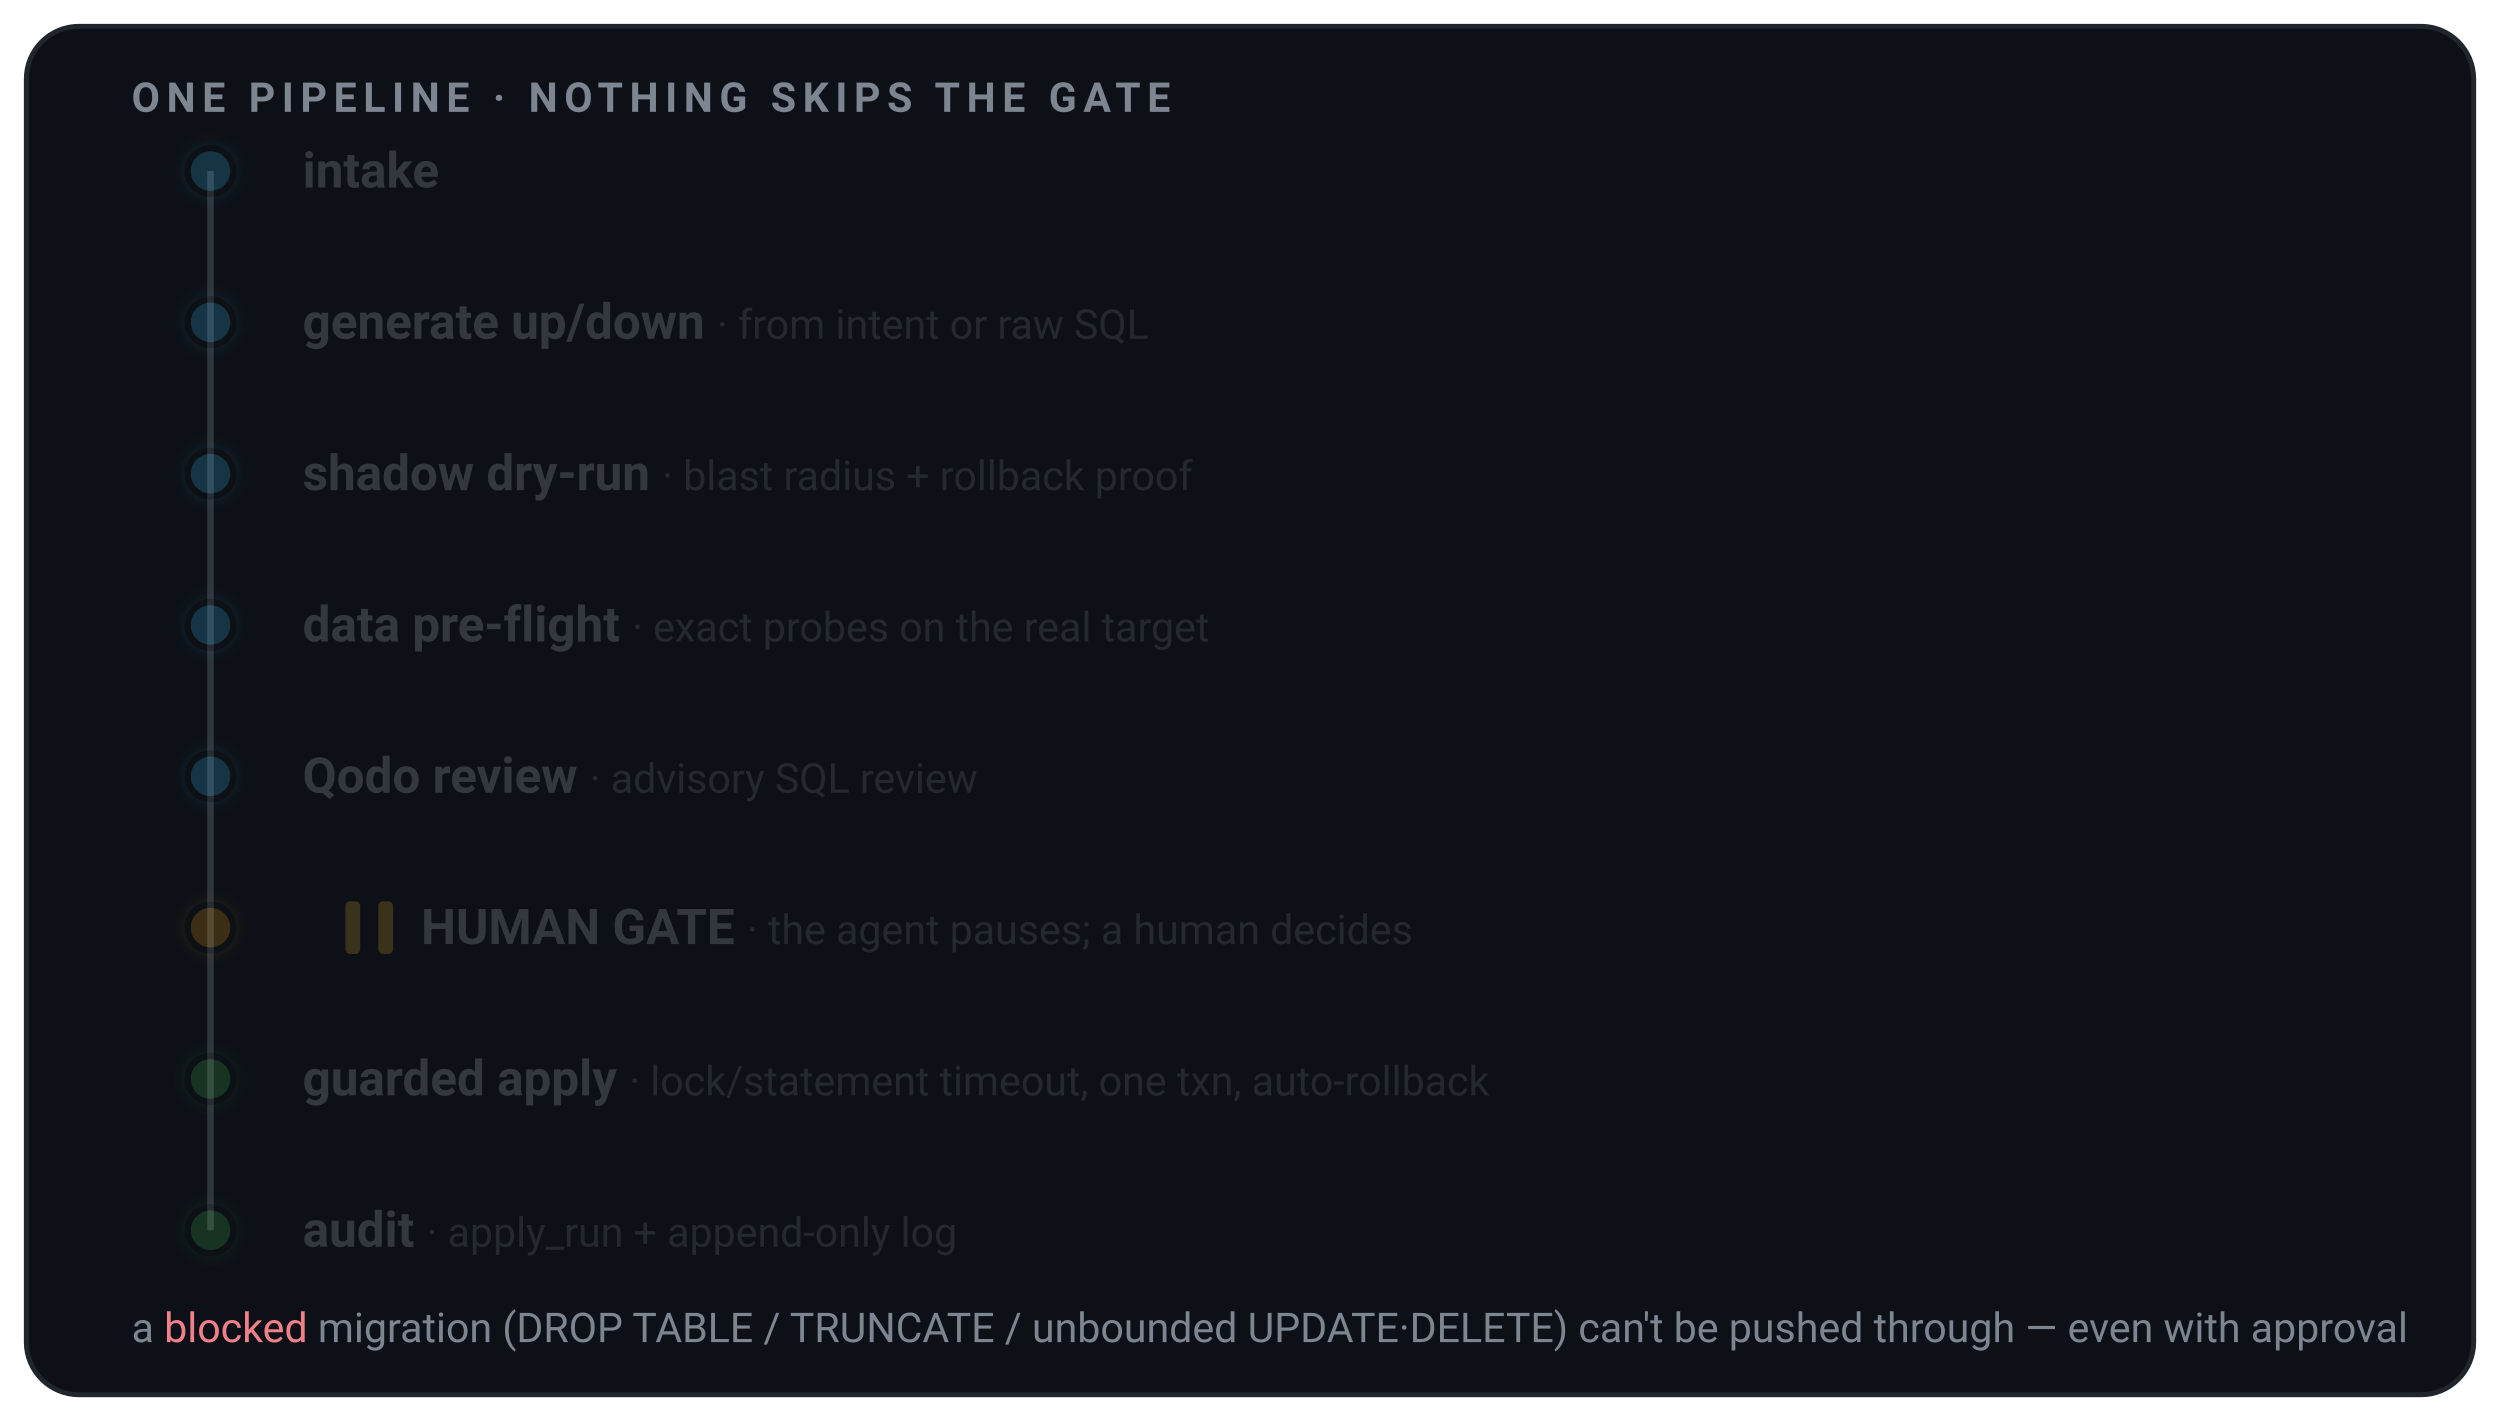
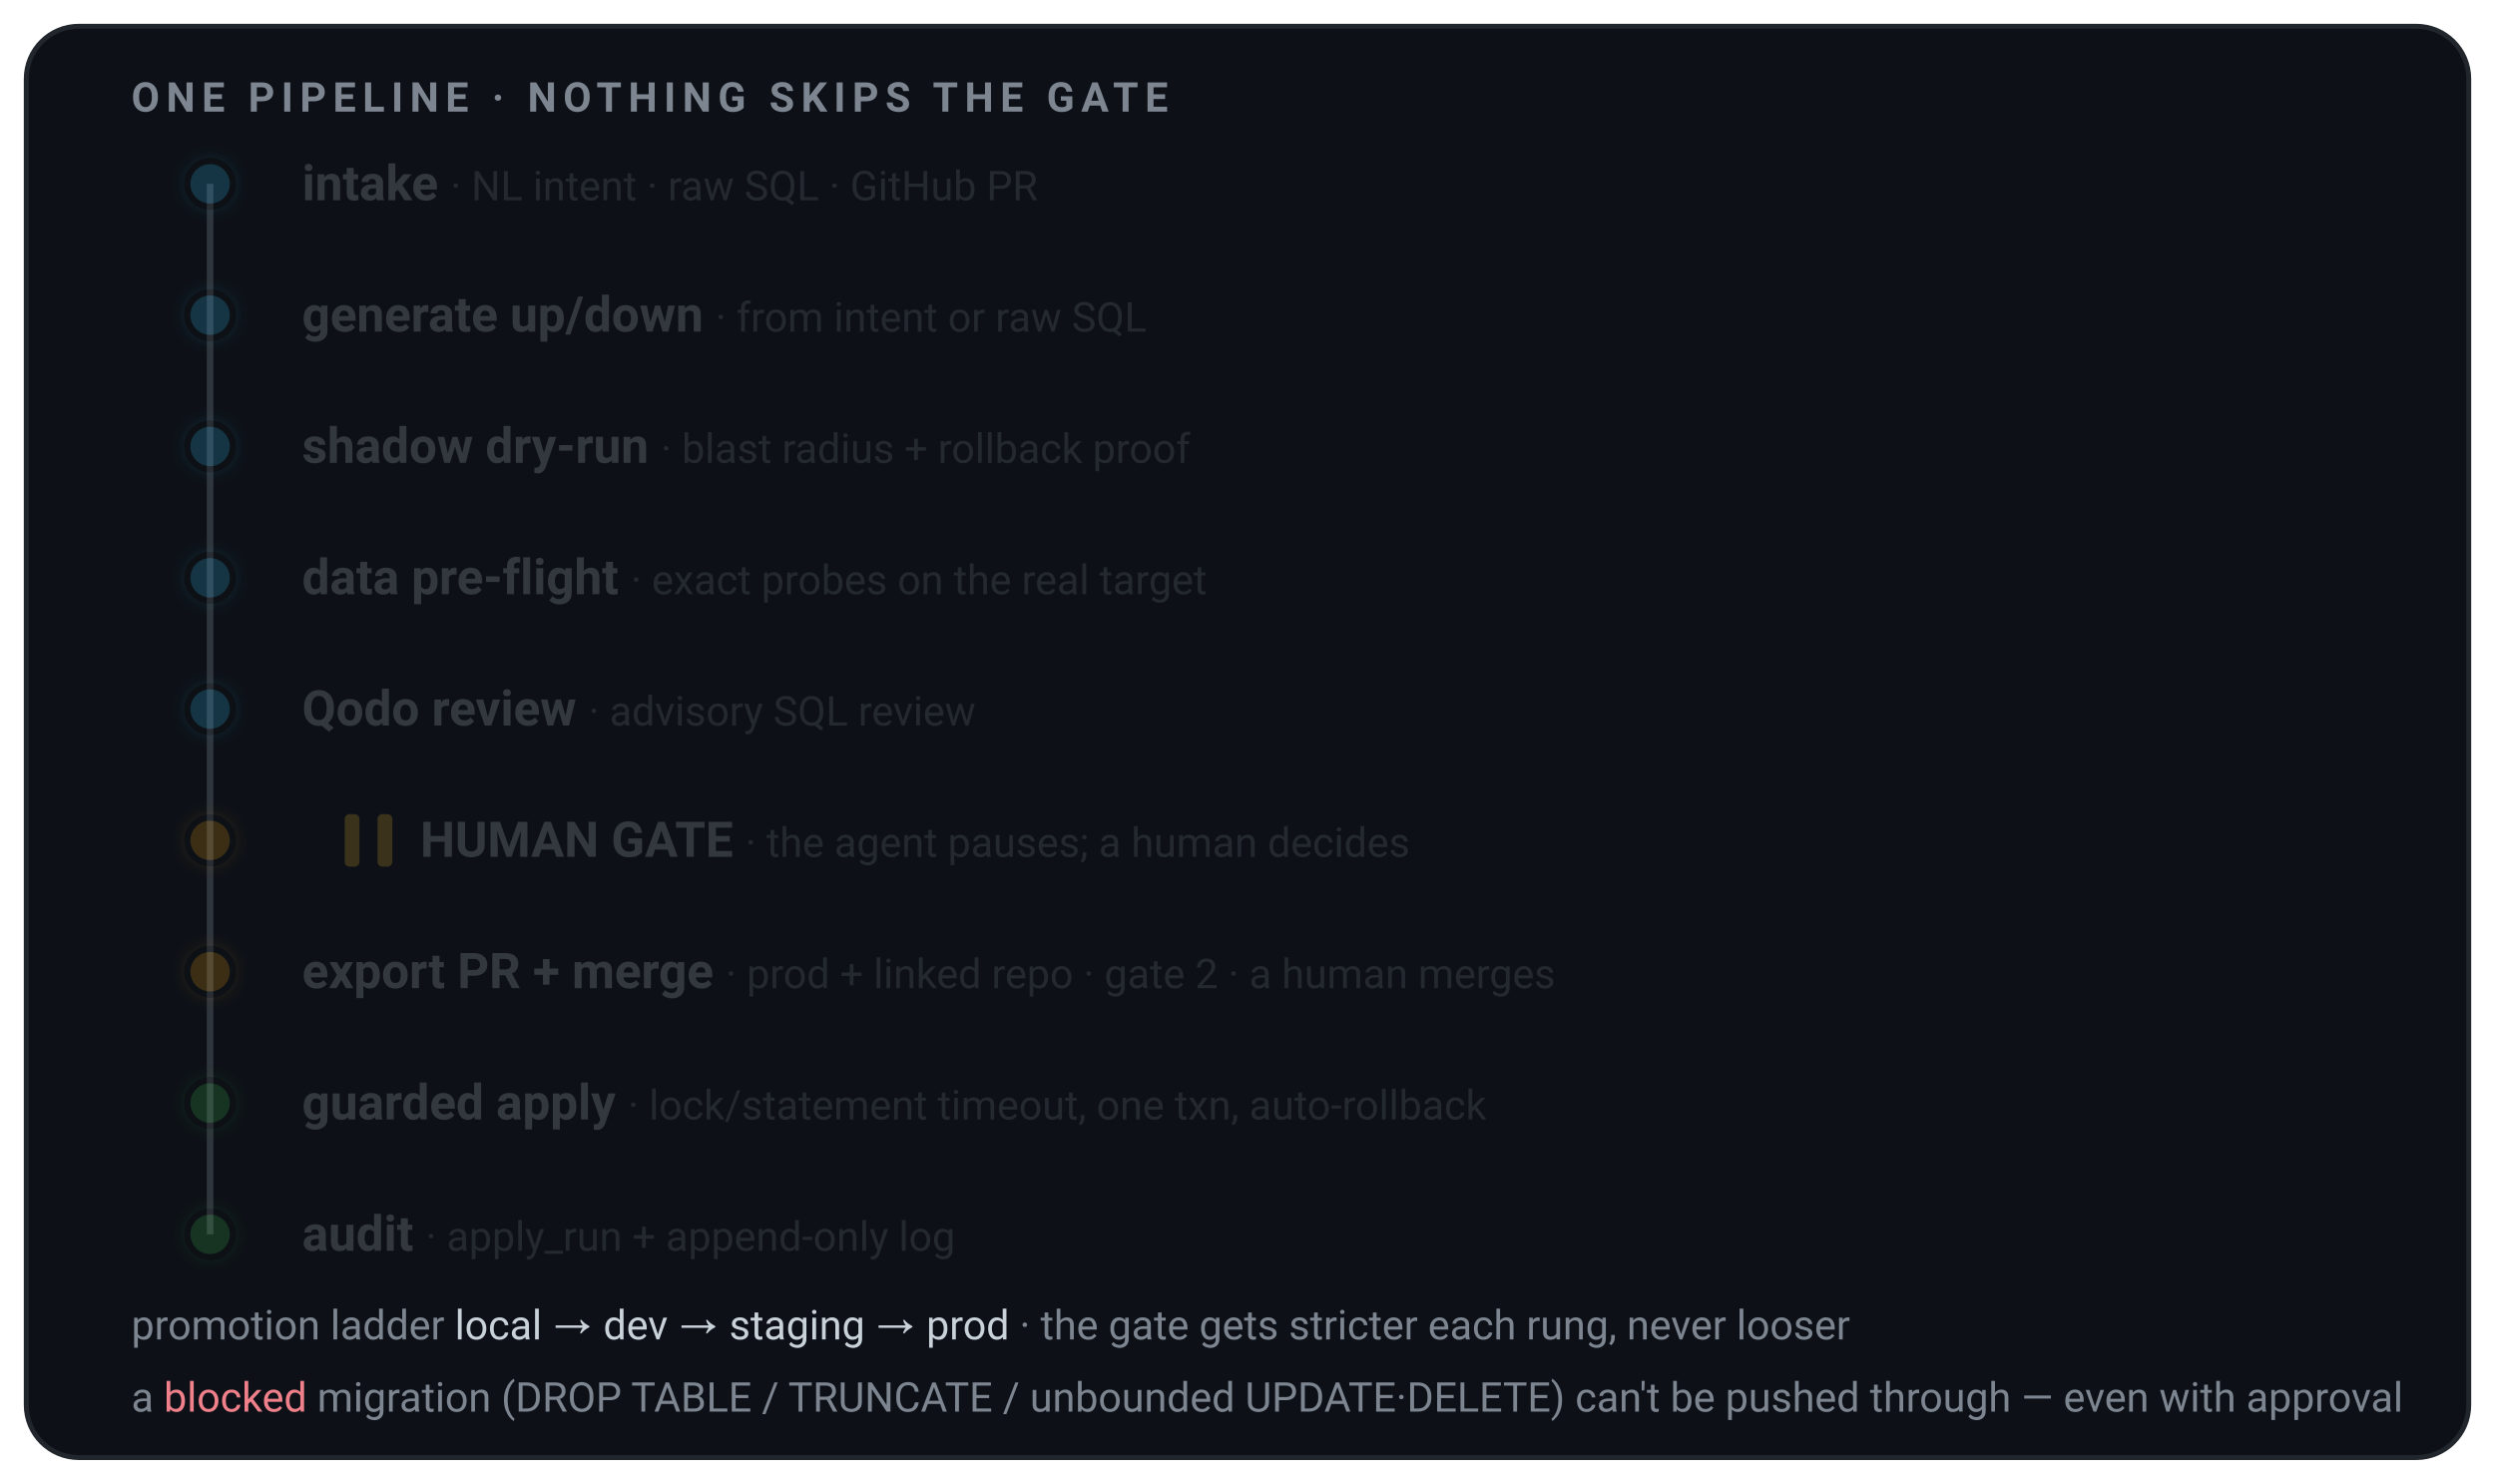
- <svg xmlns="http://www.w3.org/2000/svg" viewBox="0 0 760 432" width="760" height="432" font-family="-apple-system, BlinkMacSystemFont, 'Segoe UI', Roboto, Helvetica, Arial, sans-serif" role="img" aria-label="Pipeline: intake, generate up/down, shadow dry-run (blast radius + rollback proof), data pre-flight, Qodo review, human gate, guarded apply, audit">
+ <svg xmlns="http://www.w3.org/2000/svg" viewBox="0 0 760 452" width="760" height="452" font-family="-apple-system, BlinkMacSystemFont, 'Segoe UI', Roboto, Helvetica, Arial, sans-serif" role="img" aria-label="Pipeline: intake (NL, raw SQL, GitHub PR), generate up/down, shadow dry-run (blast radius + rollback proof), data pre-flight, Qodo review, human gate, export PR + merge for prod (gate 2), guarded apply, audit">
  <defs>
    <filter id="g2" x="-60%" y="-60%" width="220%" height="220%">
      <feGaussianBlur stdDeviation="2.4" result="b" />
      <feMerge>
        <feMergeNode in="b" />
        <feMergeNode in="SourceGraphic" />
      </feMerge>
    </filter>
    <style>
      .card { fill:#0d1117; stroke:#21262d; stroke-width:1.5; }
      .hd   { fill:#7d8590; font-size:12.5px; font-weight:700; letter-spacing:2px; }
      .rail { stroke:#30363d; stroke-width:2; }
-       .fill { stroke:#38bdf8; stroke-width:2.5; stroke-linecap:round; stroke-dasharray:322;
-               filter:url(#g2); animation:fill 8s linear infinite; }
+       .fill { stroke:#38bdf8; stroke-width:2.5; stroke-linecap:round; stroke-dasharray:320;
+               filter:url(#g2); animation:fill 9s linear infinite; }
      .dot  { stroke:#0d1117; stroke-width:2; filter:url(#g2); }
      .cy { fill:#38bdf8 } .am { fill:#f59e0b } .gr { fill:#3fb950 }
      .lbl  { fill:#c9d1d9; font-size:15px; font-weight:600; }
      .sub  { fill:#7d8590; font-size:12.5px; font-weight:400; }
-       .step { opacity:.2; animation:wave 8s linear infinite; }
-       .s1{animation-delay:0s}  .s2{animation-delay:.6s}  .s3{animation-delay:1.2s}
-       .s4{animation-delay:1.8s} .s5{animation-delay:2.4s} .s6{animation-delay:3s}
-       .s7{animation-delay:3.6s} .s8{animation-delay:4.2s}
+       .step { opacity:.2; animation:wave 9s linear infinite; }
+       .s1{animation-delay:0s}    .s2{animation-delay:.45s} .s3{animation-delay:.9s}
+       .s4{animation-delay:1.35s} .s5{animation-delay:1.8s} .s6{animation-delay:2.25s}
+       .s7{animation-delay:2.7s}  .s8{animation-delay:3.15s} .s9{animation-delay:3.6s}
      .ring { fill:none; stroke:#f59e0b; stroke-width:2; opacity:0; animation:hold 2.4s ease-in-out infinite; }
      @keyframes wave { 0%{opacity:.2} 6%{opacity:1} 86%{opacity:1} 100%{opacity:.2} }
-       @keyframes fill { 0%{stroke-dashoffset:322} 60%{stroke-dashoffset:0} 86%{stroke-dashoffset:0} 100%{stroke-dashoffset:322} }
+       @keyframes fill { 0%{stroke-dashoffset:320} 60%{stroke-dashoffset:0} 86%{stroke-dashoffset:0} 100%{stroke-dashoffset:320} }
      @keyframes hold { 0%,100%{opacity:0} 50%{opacity:.6} }
    </style>
  </defs>
-   <rect class="card" x="8" y="8" width="744" height="416" rx="16" />
+   <rect class="card" x="8" y="8" width="744" height="436" rx="16" />
  <text class="hd" x="40" y="34">ONE PIPELINE · NOTHING SKIPS THE GATE</text>
-   <line class="rail" x1="64" y1="52" x2="64" y2="374" />
-   <line class="fill" x1="64" y1="52" x2="64" y2="374" />
+   <line class="rail" x1="64" y1="56" x2="64" y2="376" />
+   <line class="fill" x1="64" y1="56" x2="64" y2="376" />
  <g class="step s1">
-     <circle class="dot cy" cx="64" cy="52" r="7" />
-     <text class="lbl" x="92" y="57">intake</text>
+     <circle class="dot cy" cx="64" cy="56" r="7" />
+     <text class="lbl" x="92" y="61">intake <tspan class="sub">· NL intent · raw SQL · GitHub PR</tspan>
+     </text>
  </g>
  <g class="step s2">
-     <circle class="dot cy" cx="64" cy="98" r="7" />
-     <text class="lbl" x="92" y="103">generate up/down <tspan class="sub">· from intent or raw SQL</tspan>
+     <circle class="dot cy" cx="64" cy="96" r="7" />
+     <text class="lbl" x="92" y="101">generate up/down <tspan class="sub">· from intent or raw SQL</tspan>
    </text>
  </g>
  <g class="step s3">
-     <circle class="dot cy" cx="64" cy="144" r="7" />
-     <text class="lbl" x="92" y="149">shadow dry-run <tspan class="sub">· blast radius + rollback proof</tspan>
+     <circle class="dot cy" cx="64" cy="136" r="7" />
+     <text class="lbl" x="92" y="141">shadow dry-run <tspan class="sub">· blast radius + rollback proof</tspan>
    </text>
  </g>
  <g class="step s4">
-     <circle class="dot cy" cx="64" cy="190" r="7" />
-     <text class="lbl" x="92" y="195">data pre-flight <tspan class="sub">· exact probes on the real target</tspan>
+     <circle class="dot cy" cx="64" cy="176" r="7" />
+     <text class="lbl" x="92" y="181">data pre-flight <tspan class="sub">· exact probes on the real target</tspan>
    </text>
  </g>
  <g class="step s5">
-     <circle class="dot cy" cx="64" cy="236" r="7" />
-     <text class="lbl" x="92" y="241">Qodo review <tspan class="sub">· advisory SQL review</tspan>
+     <circle class="dot cy" cx="64" cy="216" r="7" />
+     <text class="lbl" x="92" y="221">Qodo review <tspan class="sub">· advisory SQL review</tspan>
    </text>
  </g>
  <g class="step s6 gate">
-     <circle class="ring" cx="64" cy="282" r="13" />
-     <circle class="dot am" cx="64" cy="282" r="7" />
-     <rect x="105" y="274" width="4.5" height="16" rx="1.5" fill="#f0b429" />
-     <rect x="115" y="274" width="4.5" height="16" rx="1.5" fill="#f0b429" />
-     <text class="lbl" x="128" y="287" fill="#f0b429">HUMAN GATE <tspan class="sub" fill="#c9922e">· the agent pauses; a human decides</tspan>
+     <circle class="ring" cx="64" cy="256" r="13" />
+     <circle class="dot am" cx="64" cy="256" r="7" />
+     <rect x="105" y="248" width="4.5" height="16" rx="1.5" fill="#f0b429" />
+     <rect x="115" y="248" width="4.5" height="16" rx="1.5" fill="#f0b429" />
+     <text class="lbl" x="128" y="261" fill="#f0b429">HUMAN GATE <tspan class="sub" fill="#c9922e">· the agent pauses; a human decides</tspan>
    </text>
  </g>
  <g class="step s7">
-     <circle class="dot gr" cx="64" cy="328" r="7" />
-     <text class="lbl" x="92" y="333">guarded apply <tspan class="sub">· lock/statement timeout, one txn, auto-rollback</tspan>
+     <circle class="dot am" cx="64" cy="296" r="7" />
+     <text class="lbl" x="92" y="301" fill="#f0b429">export PR + merge <tspan class="sub" fill="#c9922e">· prod + linked repo · gate 2 · a human merges</tspan>
    </text>
  </g>
  <g class="step s8">
-     <circle class="dot gr" cx="64" cy="374" r="7" />
-     <text class="lbl" x="92" y="379">audit <tspan class="sub">· apply_run + append-only log</tspan>
+     <circle class="dot gr" cx="64" cy="336" r="7" />
+     <text class="lbl" x="92" y="341">guarded apply <tspan class="sub">· lock/statement timeout, one txn, auto-rollback</tspan>
    </text>
  </g>
-   <text class="sub" x="40" y="408">a <tspan fill="#f0808a">blocked</tspan> migration (DROP TABLE / TRUNCATE / unbounded UPDATE·DELETE) can't be pushed through — even with approval</text>
+   <g class="step s9">
+     <circle class="dot gr" cx="64" cy="376" r="7" />
+     <text class="lbl" x="92" y="381">audit <tspan class="sub">· apply_run + append-only log</tspan>
+     </text>
+   </g>
+   <text class="sub" x="40" y="408">promotion ladder <tspan fill="#c9d1d9">local → dev → staging → prod</tspan> · the gate gets stricter each rung, never looser</text>
+   <text class="sub" x="40" y="430">a <tspan fill="#f0808a">blocked</tspan> migration (DROP TABLE / TRUNCATE / unbounded UPDATE·DELETE) can't be pushed through — even with approval</text>
</svg>
